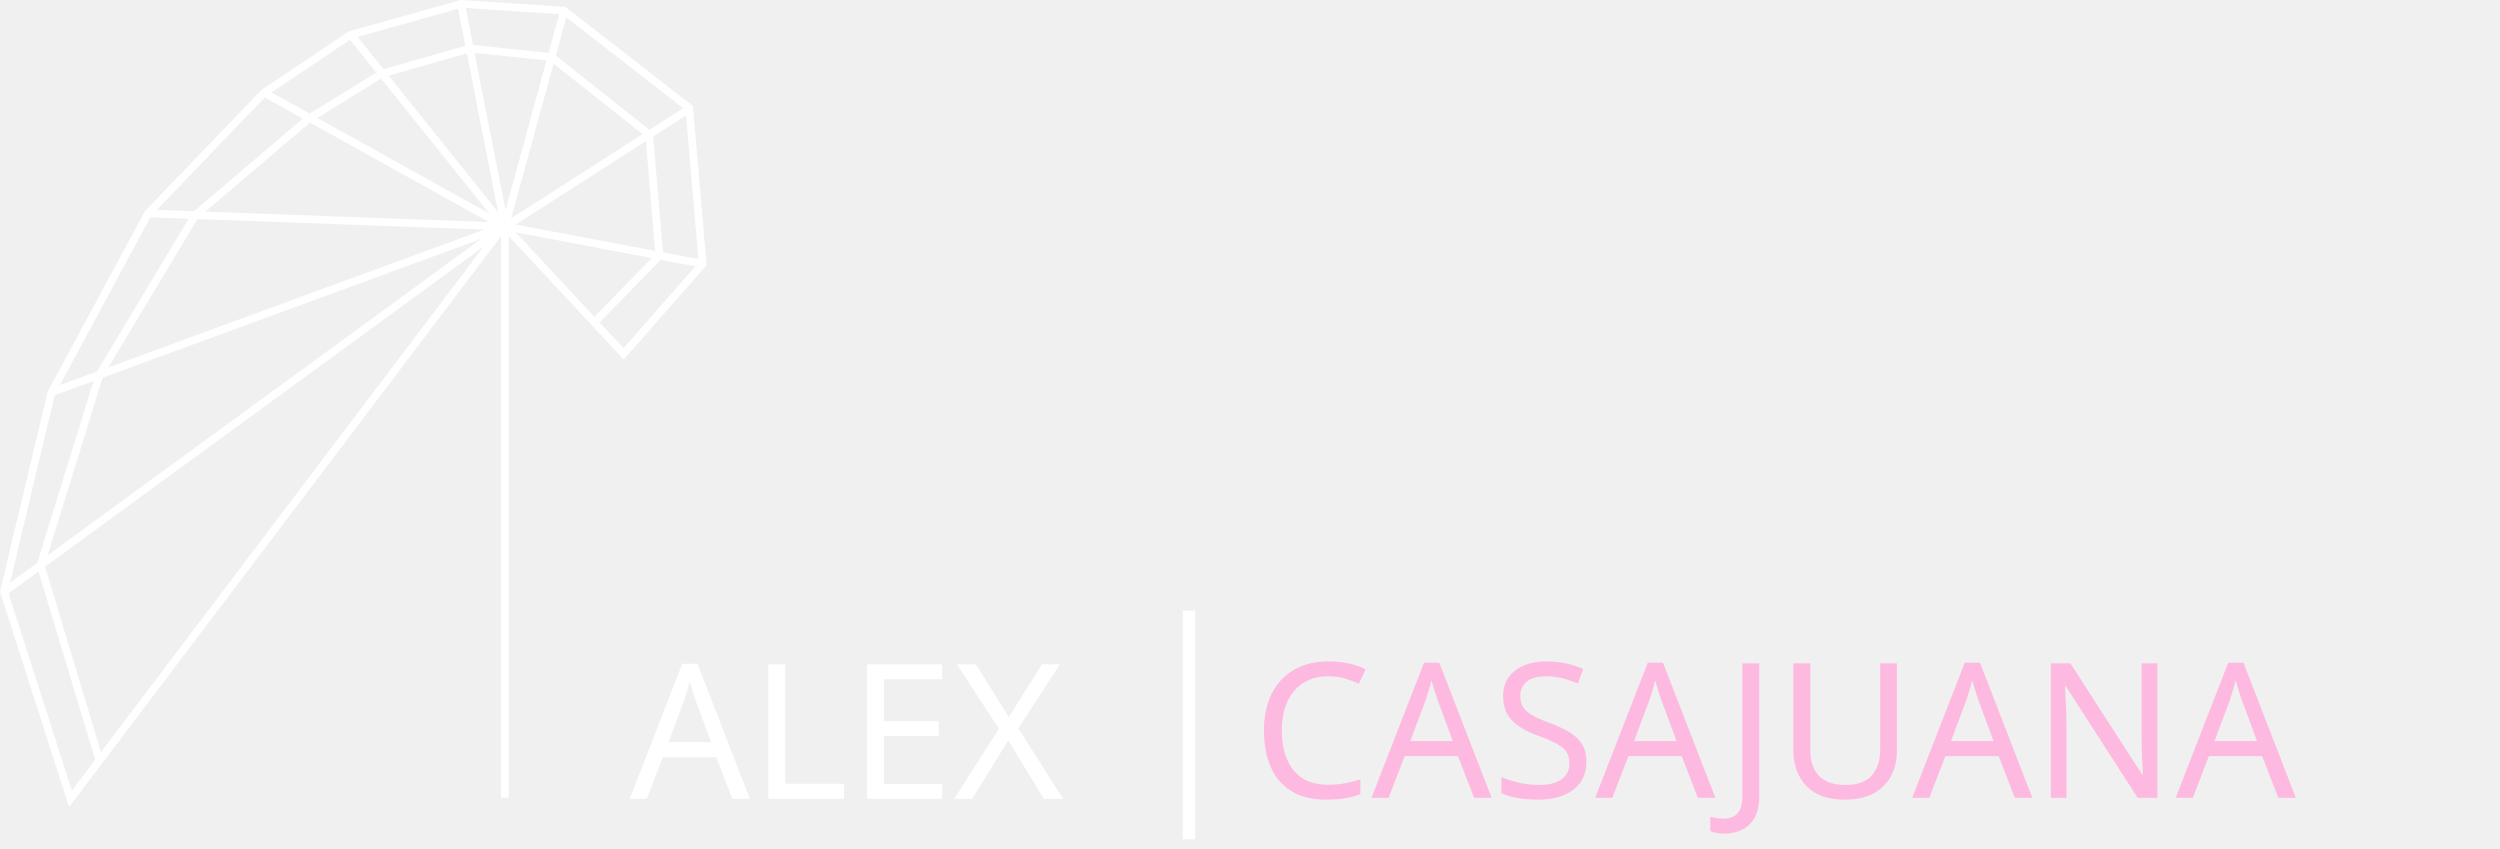
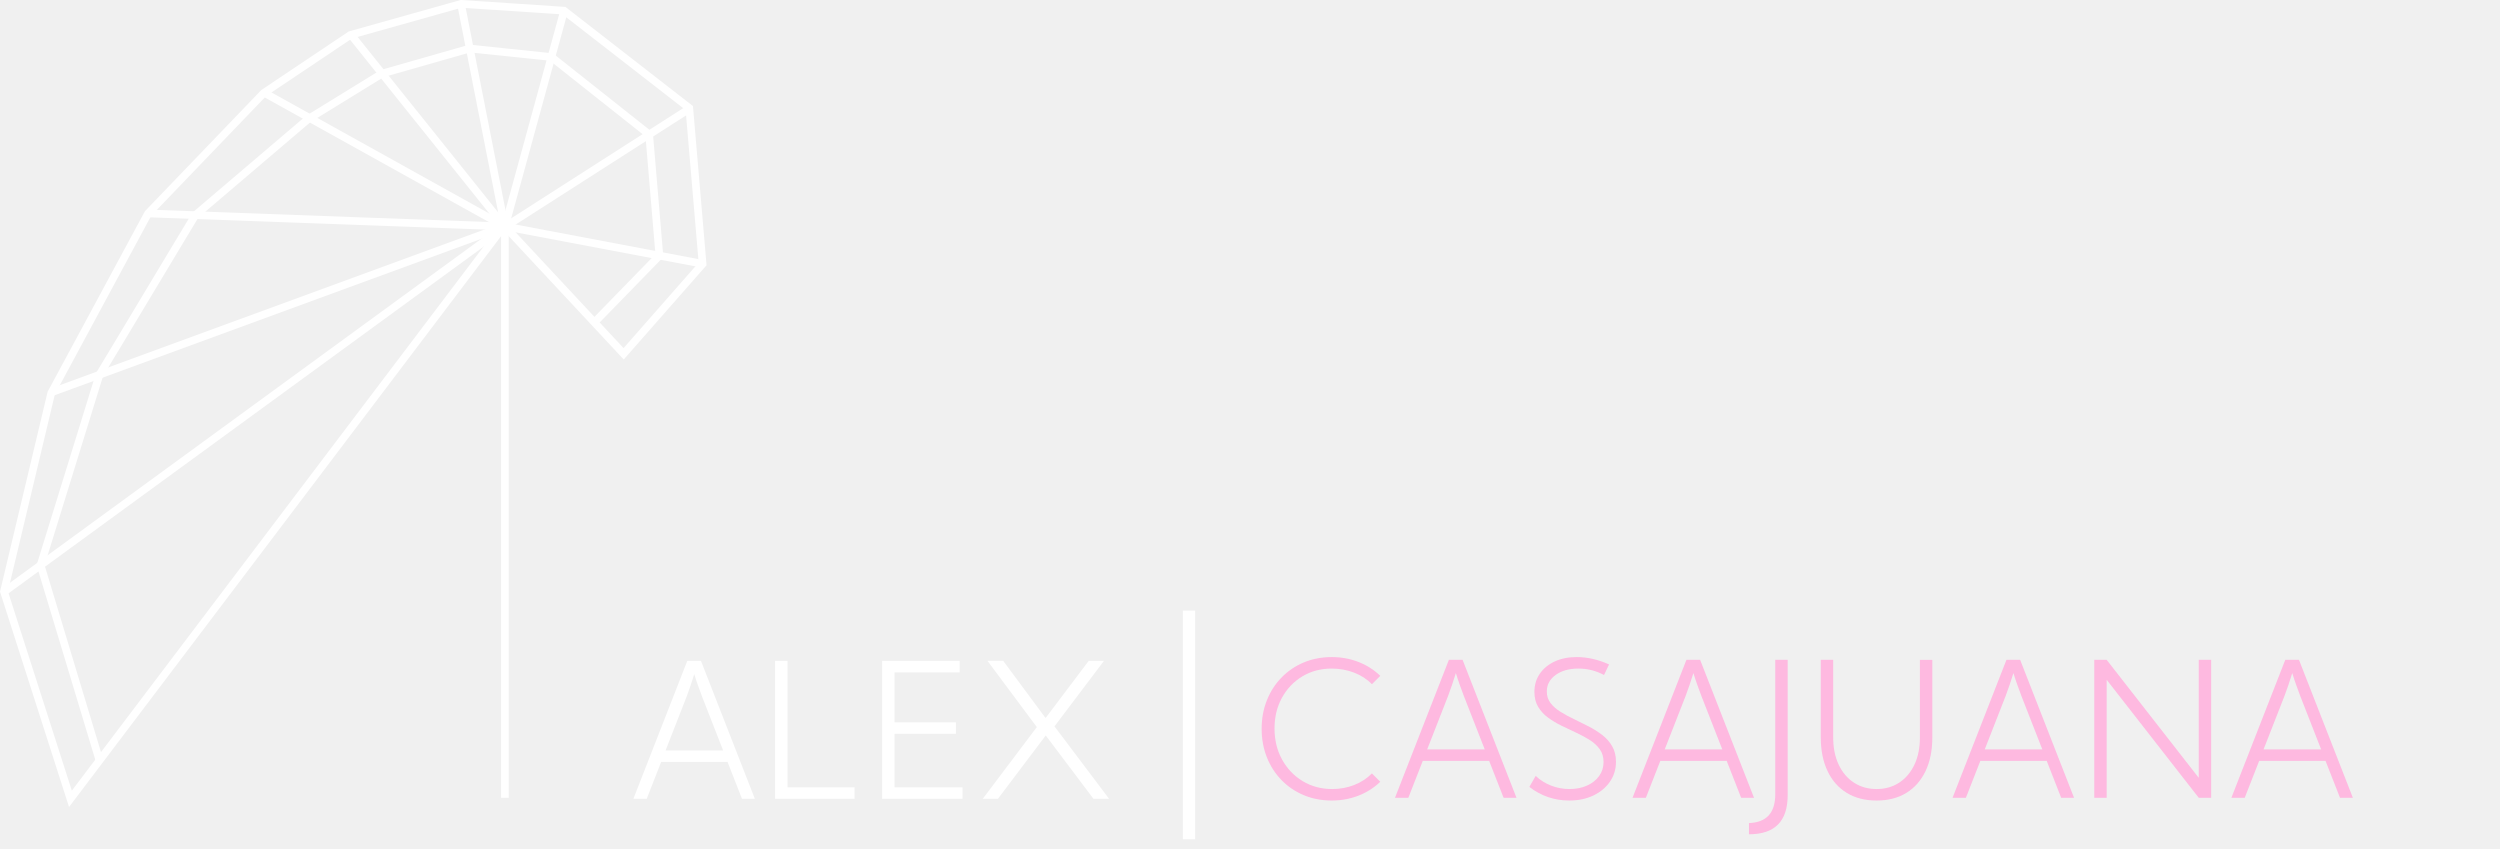
<svg xmlns="http://www.w3.org/2000/svg" version="1.1" id="Layer_1" x="0px" y="0px" width="816.354px" height="277.064px" viewBox="0 0 816.354 277.064" enable-background="new 0 0 816.354 277.064" xml:space="preserve">
  <g>
-     <text transform="matrix(1 0 0 1 205.6257 260.8484)" fill="#FFFFFF" font-family="'KumbhSans-Light'" font-size="61.5">ALEX   </text>
+     <g enable-background="new    ">
+       <path fill="#FFFFFF" d="M206.826,260.848l17.597-45.044h4.474l17.598,45.044h-4.204l-4.715-12.042h-21.681l-4.714,12.042H206.826z     M224.183,227.546l-6.847,17.508h18.798l-6.847-17.508c-0.401-1.061-0.831-2.231-1.291-3.514c-0.461-1.28-0.891-2.582-1.292-3.903    c-0.38,1.241-0.796,2.522-1.246,3.844C225.009,225.294,224.584,226.485,224.183,227.546z" />
+       <path fill="#FFFFFF" d="M279.047,260.848h-25.945v-45.044h4.054v41.29h21.892V260.848z" />
+       <path fill="#FFFFFF" d="M288.056,215.804h25.314v3.754H292.11v16.306h20.03v3.754h-20.03v17.477h22.192v3.754h-26.246V215.804z" />
+       <path fill="#FFFFFF" d="M325.863,260.848h-4.955l17.657-23.423l-16.125-21.651h5.135l13.813,18.648l0.3-0.301l13.813-18.317h4.985    l-16.156,21.381l17.837,23.663h-5.105l-15.585-20.69L325.863,260.848z" />
+     </g>
  </g>
  <line fill="none" stroke="#FFFFFF" stroke-width="4" stroke-miterlimit="10" x1="388.265" y1="274.063" x2="388.265" y2="199.395" />
  <line fill="none" stroke="#FFFFFF" stroke-width="2.5" stroke-miterlimit="10" x1="164.875" y1="260.507" x2="164.875" y2="73.948" />
  <polyline fill="none" stroke="#FFFFFF" stroke-width="2.5" stroke-miterlimit="10" points="164.875,73.948 203.648,115.531   229.427,86.186 225.082,35.28 184.158,3.475 150.57,1.262 114.392,11.427 86.139,30.361 48.35,69.708 16.731,128.36 1.297,193.16   22.999,260.849 164.761,73.538 " />
  <line fill="none" stroke="#FFFFFF" stroke-width="2.5" stroke-miterlimit="10" x1="164.955" y1="73.948" x2="229.632" y2="86.186" />
  <line fill="none" stroke="#FFFFFF" stroke-width="2.5" stroke-miterlimit="10" x1="225.082" y1="35.526" x2="164.955" y2="74.034" />
  <line fill="none" stroke="#FFFFFF" stroke-width="2.5" stroke-miterlimit="10" x1="164.875" y1="74.034" x2="184.158" y2="3.68" />
  <line fill="none" stroke="#FFFFFF" stroke-width="2.5" stroke-miterlimit="10" x1="164.832" y1="73.89" x2="150.57" y2="1.466" />
  <line fill="none" stroke="#FFFFFF" stroke-width="2.5" stroke-miterlimit="10" x1="164.832" y1="74.034" x2="114.666" y2="11.427" />
  <line fill="none" stroke="#FFFFFF" stroke-width="2.5" stroke-miterlimit="10" x1="164.955" y1="74.034" x2="86.385" y2="30.361" />
  <line fill="none" stroke="#FFFFFF" stroke-width="2.5" stroke-miterlimit="10" x1="164.761" y1="73.948" x2="48.636" y2="69.708" />
  <line fill="none" stroke="#FFFFFF" stroke-width="2.5" stroke-miterlimit="10" x1="164.716" y1="73.89" x2="16.79" y2="128.114" />
  <line fill="none" stroke="#FFFFFF" stroke-width="2.5" stroke-miterlimit="10" x1="164.716" y1="74.034" x2="1.461" y2="193.16" />
  <polyline fill="none" stroke="#FFFFFF" stroke-width="2.5" stroke-miterlimit="10" points="32.49,248.318 13.253,184.556   32.49,122.359 63.776,70.262 100.649,38.857 124.759,24.024 153.402,15.846 180.064,18.622 211.98,43.918 215.318,83.478   194.085,105.286 " />
  <g>
-     <text transform="matrix(1 0 0 1 408.9778 260.5066)" enable-background="new    ">
-       <tspan x="0" y="0" fill="#FEB9E0" font-family="'KumbhSans-Light'" font-size="61.5">CASAJUANA</tspan>
-       <tspan x="360.531" y="0" fill="#50007E" font-family="'KumbhSans-Light'" font-size="61.5">   </tspan>
-     </text>
+     <g enable-background="new    ">
+       <path fill="#FEB9E0" d="M447.986,252.549l2.732,2.733c-2.062,1.981-4.454,3.498-7.177,4.549s-5.605,1.576-8.648,1.576    c-3.303,0-6.347-0.58-9.129-1.741s-5.205-2.798-7.267-4.91c-2.063-2.111-3.664-4.594-4.805-7.447    c-1.142-2.853-1.712-5.96-1.712-9.323s0.57-6.472,1.712-9.324c1.141-2.854,2.742-5.335,4.805-7.447    c2.062-2.112,4.484-3.749,7.267-4.91s5.826-1.742,9.129-1.742c3.063,0,5.95,0.526,8.663,1.577s5.101,2.567,7.162,4.55    l-2.732,2.732c-1.562-1.622-3.494-2.878-5.795-3.769c-2.303-0.891-4.745-1.337-7.328-1.337c-3.584,0-6.781,0.852-9.594,2.553    c-2.813,1.702-5.03,4.023-6.651,6.967c-1.622,2.943-2.433,6.286-2.433,10.029c0,3.784,0.82,7.168,2.463,10.15    c1.641,2.983,3.883,5.335,6.727,7.057c2.842,1.723,6.065,2.583,9.669,2.583c2.542,0,4.94-0.445,7.192-1.337    C444.488,255.427,446.404,254.171,447.986,252.549z" />
+       <path fill="#FEB9E0" d="M455.523,260.507l17.598-45.044h4.475l17.598,45.044h-4.205l-4.715-12.042h-21.681l-4.714,12.042H455.523z     M472.88,227.204l-6.847,17.508h18.798l-6.846-17.508c-0.401-1.061-0.832-2.231-1.291-3.514c-0.461-1.28-0.892-2.582-1.292-3.903    c-0.38,1.241-0.796,2.522-1.246,3.844S473.281,226.143,472.88,227.204z" />
+       <path fill="#FEB9E0" d="M499.396,256.964l2.072-3.604c1.421,1.361,3.093,2.417,5.015,3.168c1.922,0.75,3.923,1.126,6.006,1.126    c2.162,0,4.084-0.38,5.766-1.142c1.682-0.761,2.997-1.807,3.948-3.138s1.427-2.848,1.427-4.55c0-1.602-0.405-2.978-1.216-4.129    c-0.811-1.15-1.893-2.157-3.243-3.018c-1.352-0.86-2.828-1.662-4.43-2.402s-3.203-1.502-4.805-2.282    c-1.602-0.781-3.077-1.667-4.429-2.658c-1.352-0.99-2.433-2.166-3.244-3.528c-0.811-1.361-1.216-2.992-1.216-4.895    c0-2.223,0.586-4.189,1.757-5.9c1.172-1.712,2.793-3.049,4.865-4.01s4.469-1.441,7.191-1.441c3.483,0,7.007,0.802,10.57,2.402    l-1.651,3.454c-2.623-1.401-5.415-2.103-8.378-2.103c-3.023,0-5.496,0.696-7.418,2.087c-1.922,1.392-2.883,3.188-2.883,5.391    c0,1.462,0.406,2.723,1.217,3.784c0.811,1.061,1.892,2.012,3.243,2.853c1.351,0.841,2.827,1.642,4.429,2.402    s3.203,1.557,4.805,2.387c1.602,0.831,3.078,1.768,4.43,2.808c1.352,1.042,2.433,2.272,3.243,3.694    c0.812,1.422,1.216,3.104,1.216,5.045c0,2.422-0.66,4.59-1.981,6.501c-1.321,1.912-3.128,3.414-5.421,4.505    c-2.292,1.091-4.909,1.636-7.852,1.636C507.604,261.407,503.259,259.927,499.396,256.964z" />
+       <path fill="#FEB9E0" d="M533.089,260.507l17.598-45.044h4.474l17.598,45.044h-4.204l-4.715-12.042h-21.682l-4.714,12.042H533.089z     M550.447,227.204l-6.848,17.508h18.799l-6.847-17.508c-0.401-1.061-0.831-2.231-1.291-3.514c-0.461-1.28-0.892-2.582-1.292-3.903    c-0.38,1.241-0.795,2.522-1.246,3.844C551.272,224.952,550.847,226.143,550.447,227.204z" />
+       <path fill="#FEB9E0" d="M571.107,272.428v-3.664c5.725-0.2,8.588-3.333,8.588-9.398v-43.903h4.054v44.233    C583.748,268.183,579.534,272.428,571.107,272.428z" />
+       <path fill="#FEB9E0" d="M594.559,240.777v-25.314h4.054v25.284c0,3.444,0.601,6.432,1.802,8.964c1.201,2.533,2.868,4.489,5,5.871    s4.589,2.072,7.372,2.072s5.235-0.69,7.357-2.072c2.121-1.382,3.783-3.333,4.984-5.855s1.803-5.506,1.803-8.949v-25.314h4.054    v25.314c0,4.245-0.735,7.913-2.208,11.006c-1.471,3.093-3.563,5.471-6.275,7.132c-2.713,1.662-5.951,2.492-9.715,2.492    s-7.007-0.83-9.729-2.492c-2.723-1.661-4.819-4.039-6.291-7.132S594.559,245.022,594.559,240.777z" />
+       <path fill="#FEB9E0" d="M637.591,260.507l17.598-45.044h4.474l17.598,45.044h-4.204l-4.715-12.042h-21.682l-4.714,12.042H637.591z     M654.948,227.204l-6.848,17.508H666.9l-6.847-17.508c-0.401-1.061-0.831-2.231-1.291-3.514c-0.461-1.28-0.892-2.582-1.292-3.903    c-0.38,1.241-0.795,2.522-1.246,3.844C655.774,224.952,655.349,226.143,654.948,227.204z" />
+       <path fill="#FEB9E0" d="M683.866,215.463h4.053l30.061,38.527v-38.527h4.053v45.044h-4.053l-30.061-38.527v38.527h-4.053V215.463z    " />
+       <path fill="#FEB9E0" d="M728.64,260.507l17.598-45.044h4.474l17.598,45.044h-4.204l-4.715-12.042h-21.682l-4.714,12.042H728.64z     M745.997,227.204l-6.848,17.508h18.799l-6.847-17.508c-0.4-1.061-0.831-2.231-1.291-3.514c-0.461-1.28-0.892-2.582-1.292-3.903    c-0.38,1.241-0.795,2.522-1.246,3.844C746.823,224.952,746.397,226.143,745.997,227.204z" />
+     </g>
+     <g enable-background="new    ">
+ 	</g>
  </g>
</svg>
